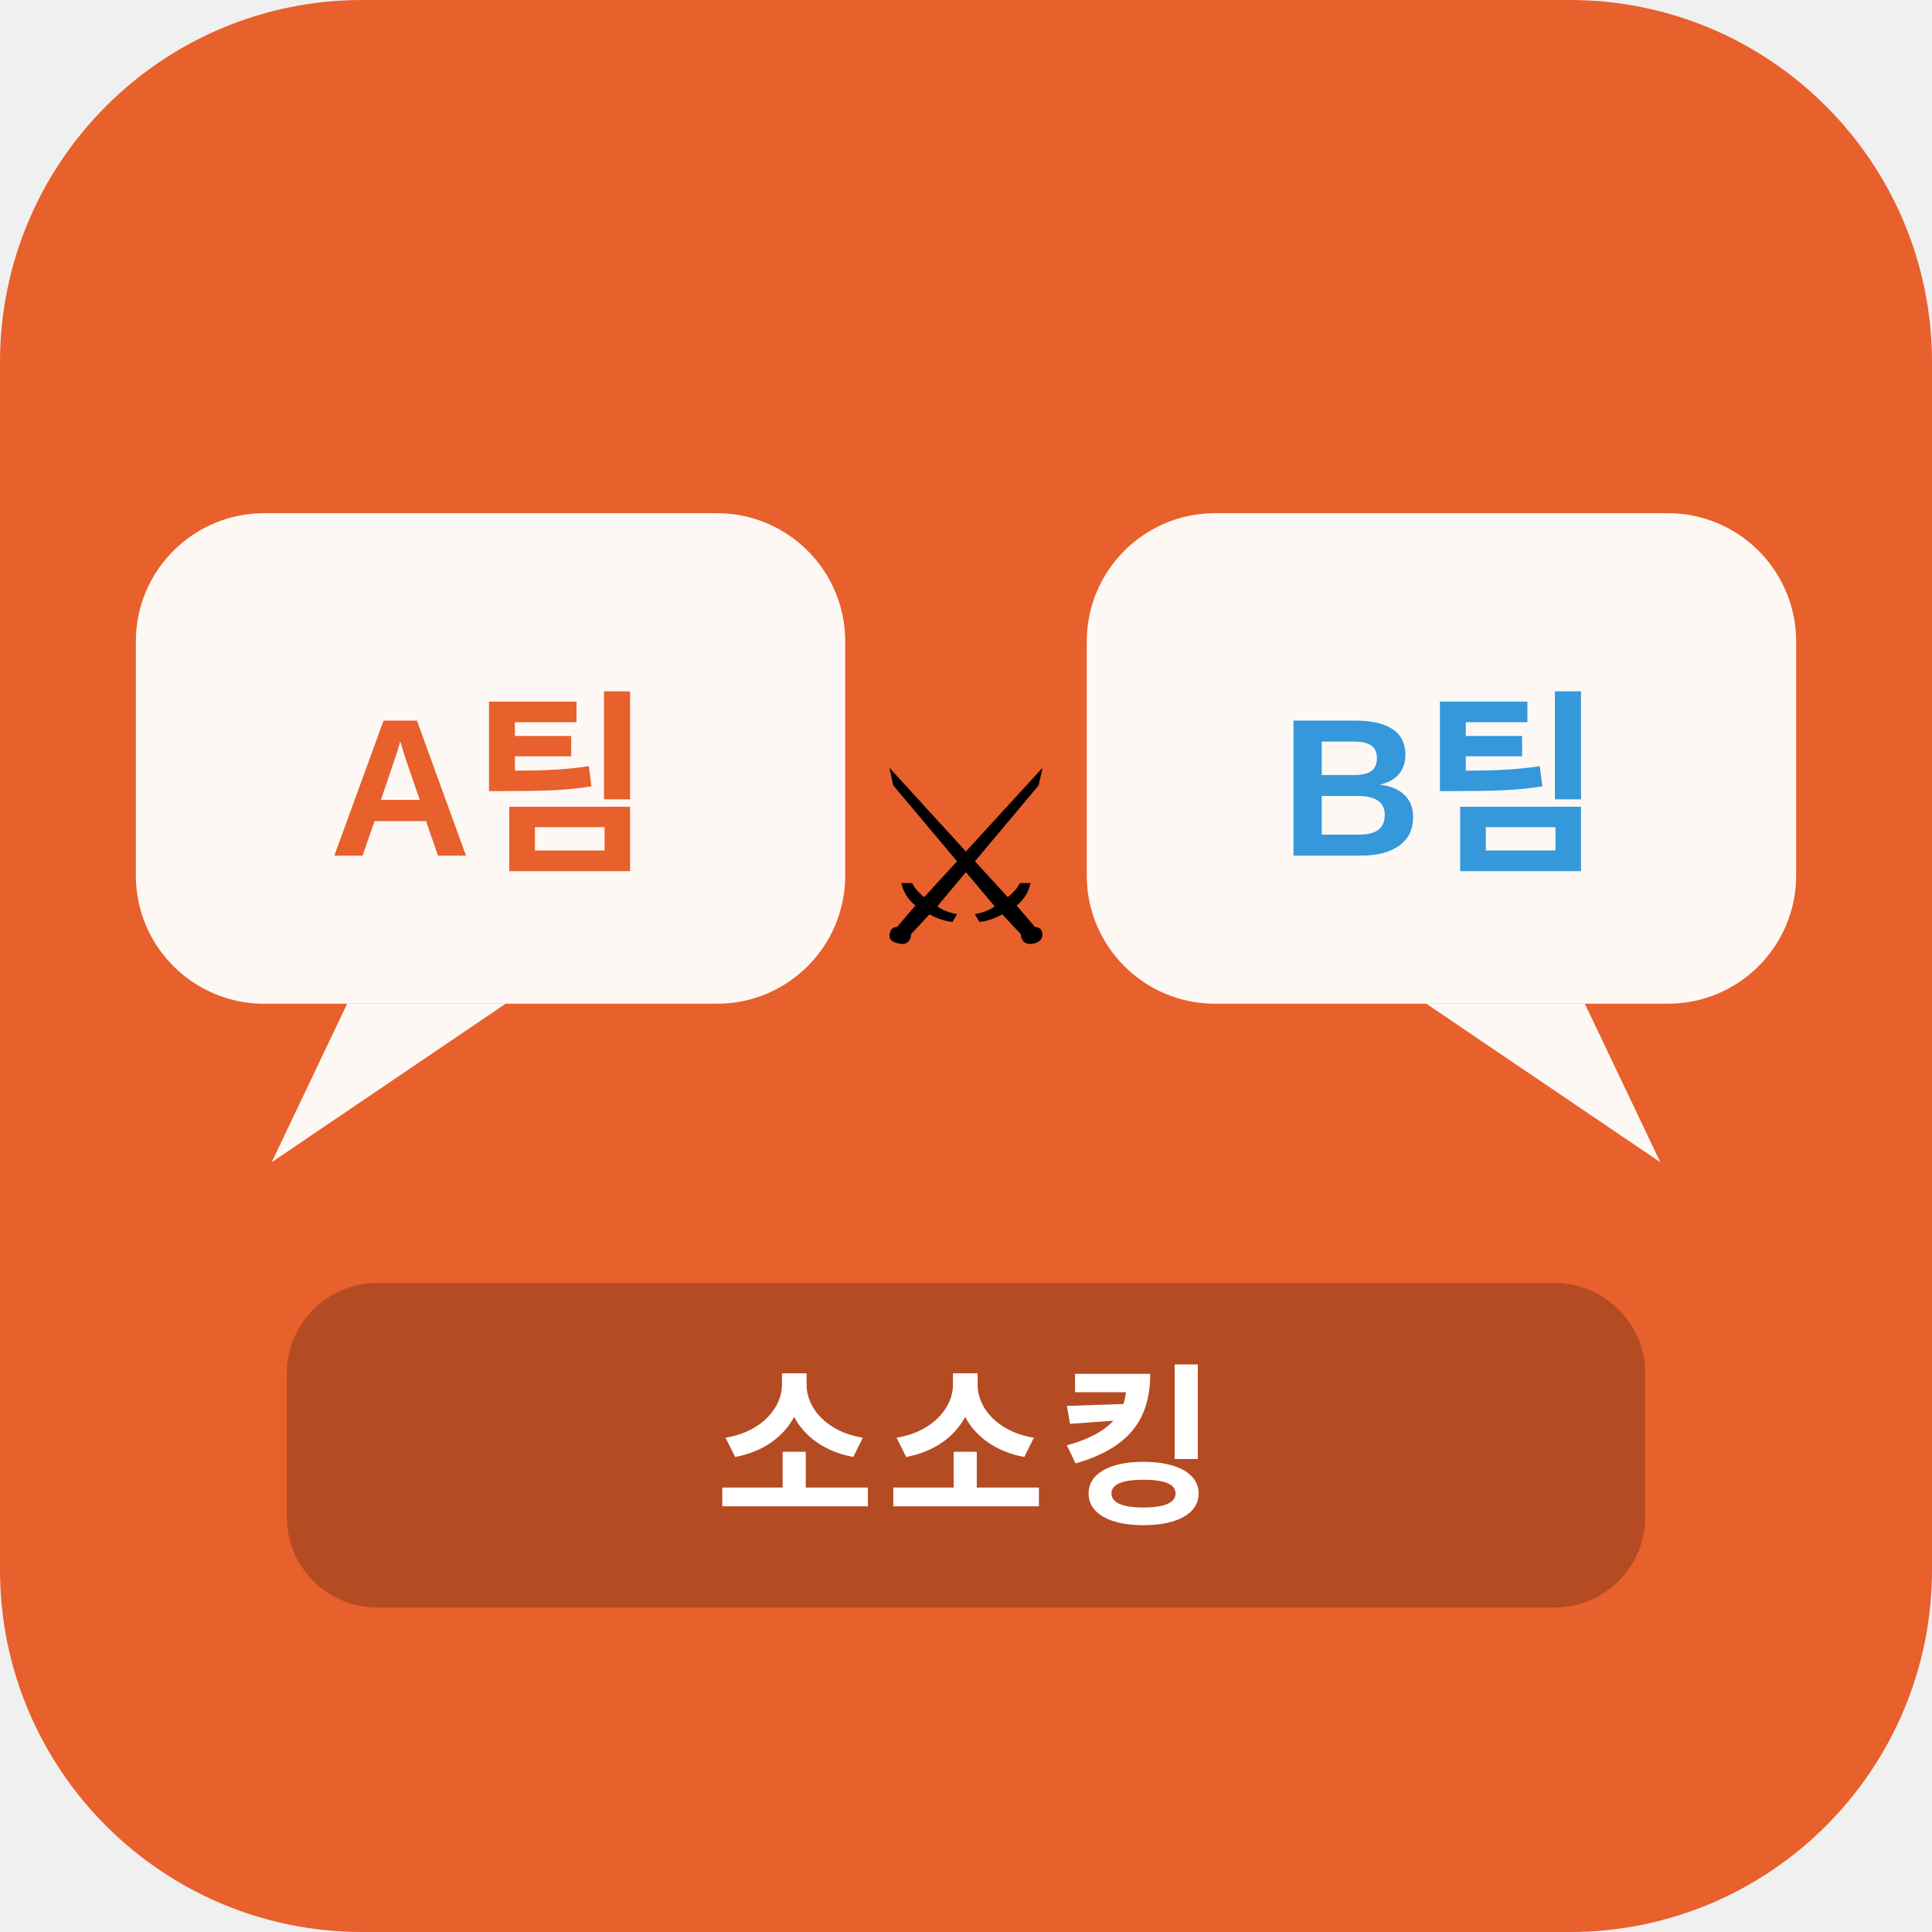
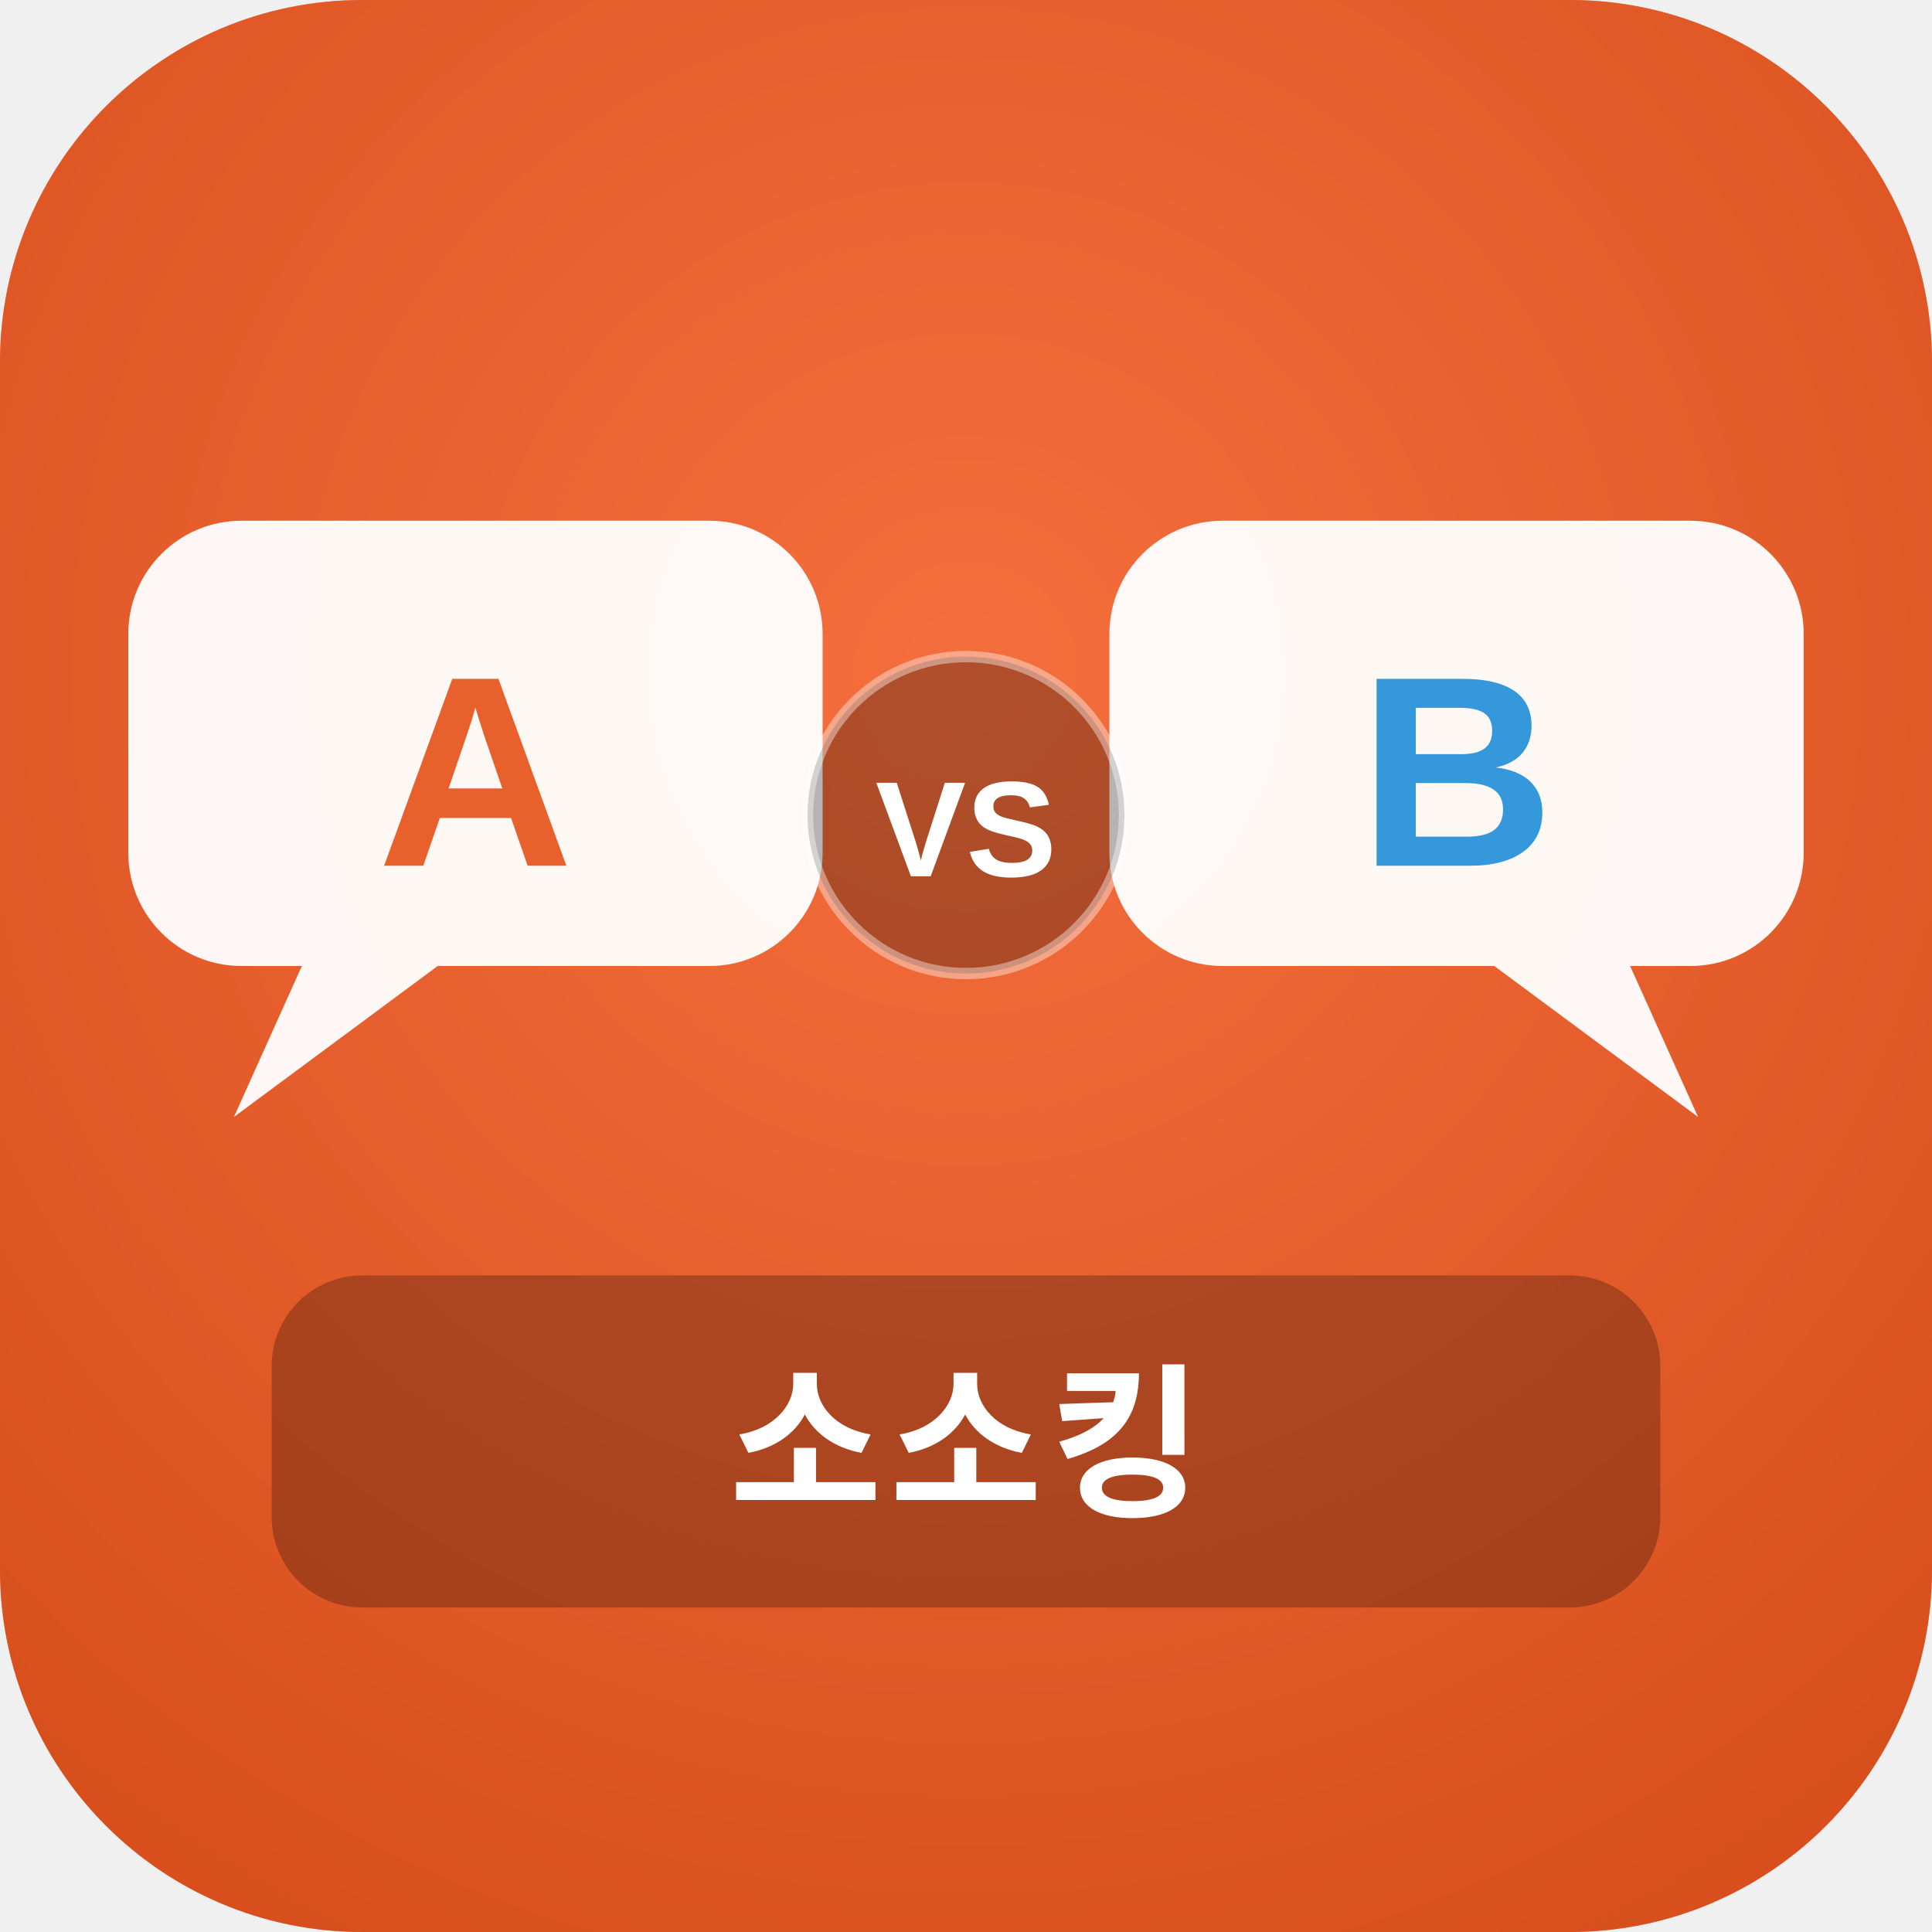
<svg xmlns="http://www.w3.org/2000/svg" viewBox="0 0 512 512" width="512" height="512">
+   <defs>
+     <radialGradient id="bg" cx="50%" cy="35%" r="75%">
+       <stop offset="0%" stop-color="#ff7a4a" />
+       <stop offset="100%" stop-color="#c94010" />
+     </radialGradient>
+     <clipPath id="round">
+       <rect width="512" height="512" rx="96" />
+     </clipPath>
+   </defs>
  <rect width="512" height="512" rx="96" fill="#E8602C" />
-   <rect x="36" y="136" width="188" height="130" rx="34" fill="#fff" opacity="0.95" />
-   <polygon points="92,266 72,308 134,266" fill="#fff" opacity="0.95" />
-   <text x="130" y="212" text-anchor="middle" dominant-baseline="middle" font-size="52" fill="#E8602C" font-family="'Noto Sans KR',Arial,sans-serif" font-weight="900">A팀</text>
-   <rect x="288" y="136" width="188" height="130" rx="34" fill="#fff" opacity="0.95" />
-   <polygon points="420,266 440,308 378,266" fill="#fff" opacity="0.95" />
-   <text x="382" y="212" text-anchor="middle" dominant-baseline="middle" font-size="52" fill="#3498db" font-family="'Noto Sans KR',Arial,sans-serif" font-weight="900">B팀</text>
-   <text x="256" y="232" text-anchor="middle" dominant-baseline="middle" font-size="64" font-family="sans-serif">⚔️</text>
-   <rect x="76" y="340" width="360" height="86" rx="24" fill="rgba(0,0,0,0.22)" />
-   <text x="256" y="384" text-anchor="middle" dominant-baseline="middle" font-size="46" fill="#fff" font-family="'Noto Sans KR',Arial,sans-serif" font-weight="900" letter-spacing="3">소소킹</text>
+   <rect width="512" height="512" rx="96" fill="url(#bg)" opacity="0.55" />
+   <rect x="34" y="138" width="184" height="118" rx="30" fill="#fff" opacity="0.95" />
+   <polygon points="80,256 62,296 116,256" fill="#fff" opacity="0.95" />
+   <text x="126" y="209" text-anchor="middle" dominant-baseline="middle" font-size="72" fill="#E8602C" font-family="'Arial Black',Arial,sans-serif" font-weight="900">A</text>
+   <rect x="294" y="138" width="184" height="118" rx="30" fill="#fff" opacity="0.95" />
+   <polygon points="432,256 450,296 396,256" fill="#fff" opacity="0.95" />
+   <text x="386" y="209" text-anchor="middle" dominant-baseline="middle" font-size="72" fill="#3498db" font-family="'Arial Black',Arial,sans-serif" font-weight="900">B</text>
+   <circle cx="256" cy="216" r="42" fill="rgba(0,0,0,0.28)" />
+   <circle cx="256" cy="216" r="42" fill="none" stroke="#fff" stroke-width="3" opacity="0.4" />
+   <text x="256" y="222" text-anchor="middle" dominant-baseline="middle" font-size="36" fill="#fff" font-family="'Arial Black',Arial,sans-serif" font-weight="900">VS</text>
+   <rect x="72" y="338" width="368" height="88" rx="24" fill="rgba(0,0,0,0.25)" />
+   <text x="256" y="383" text-anchor="middle" dominant-baseline="middle" font-size="44" fill="#fff" font-family="'Noto Sans KR',Arial,sans-serif" font-weight="900" letter-spacing="2">소소킹</text>
</svg>
